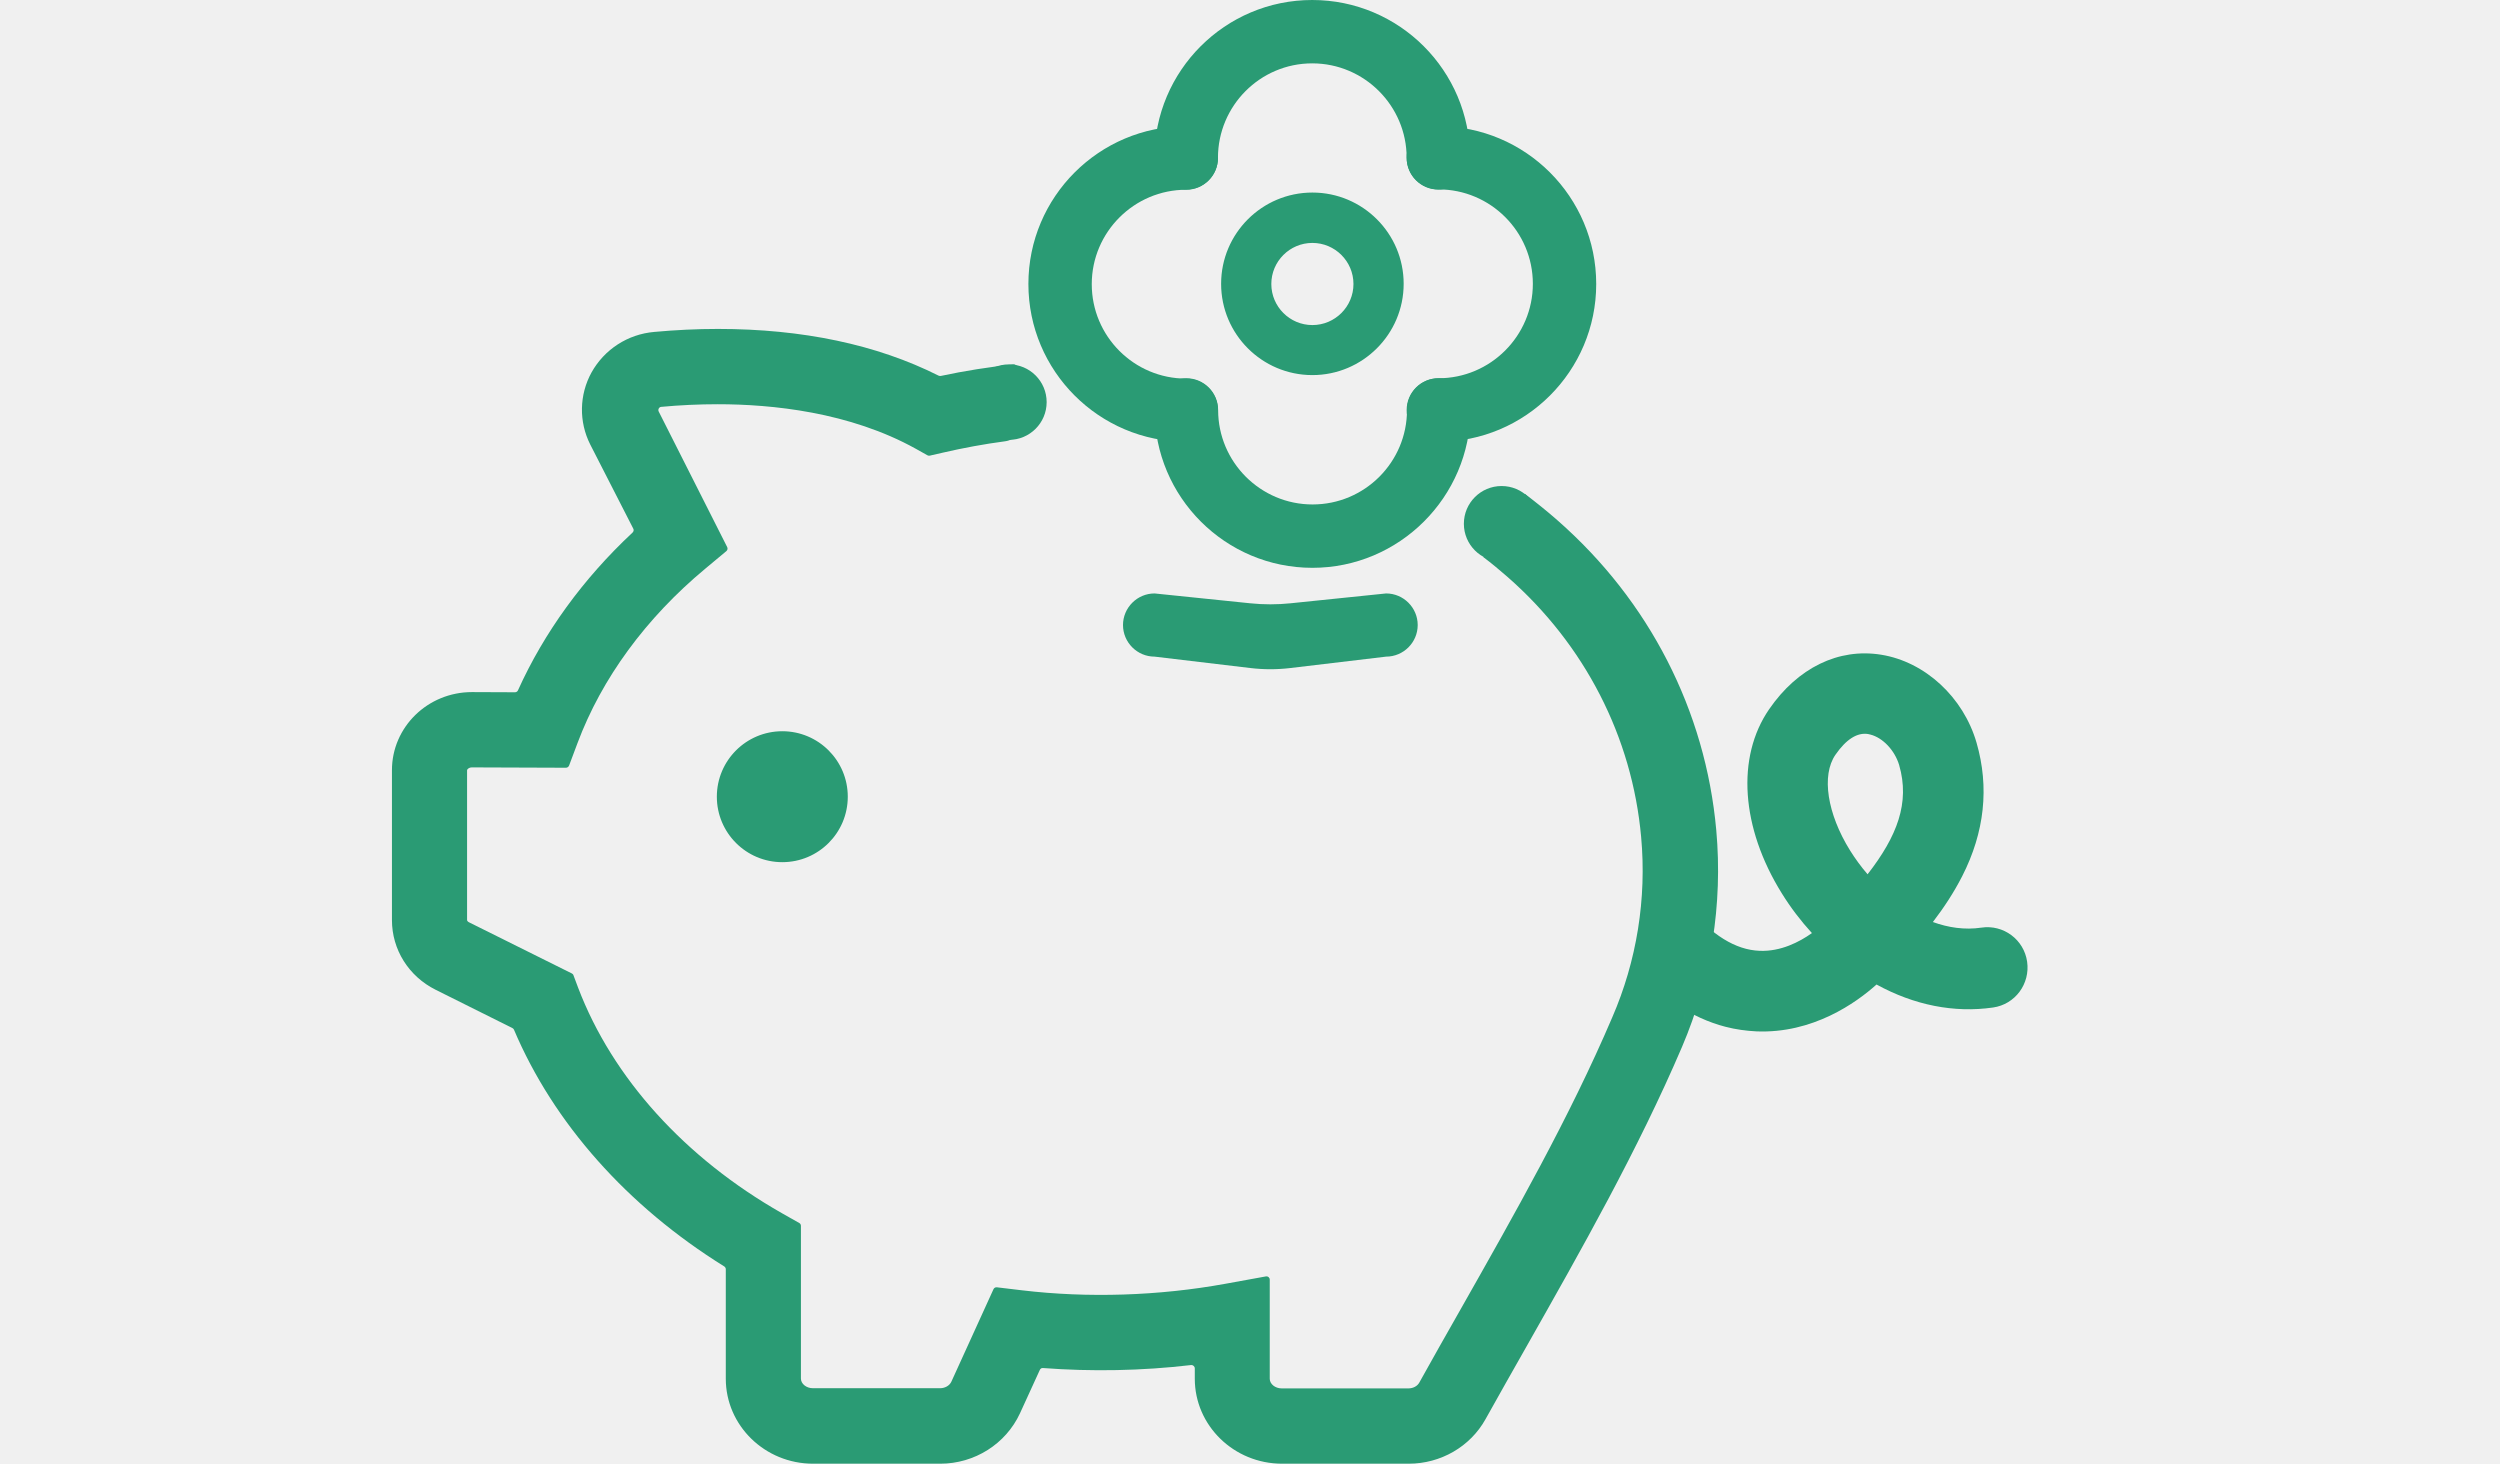
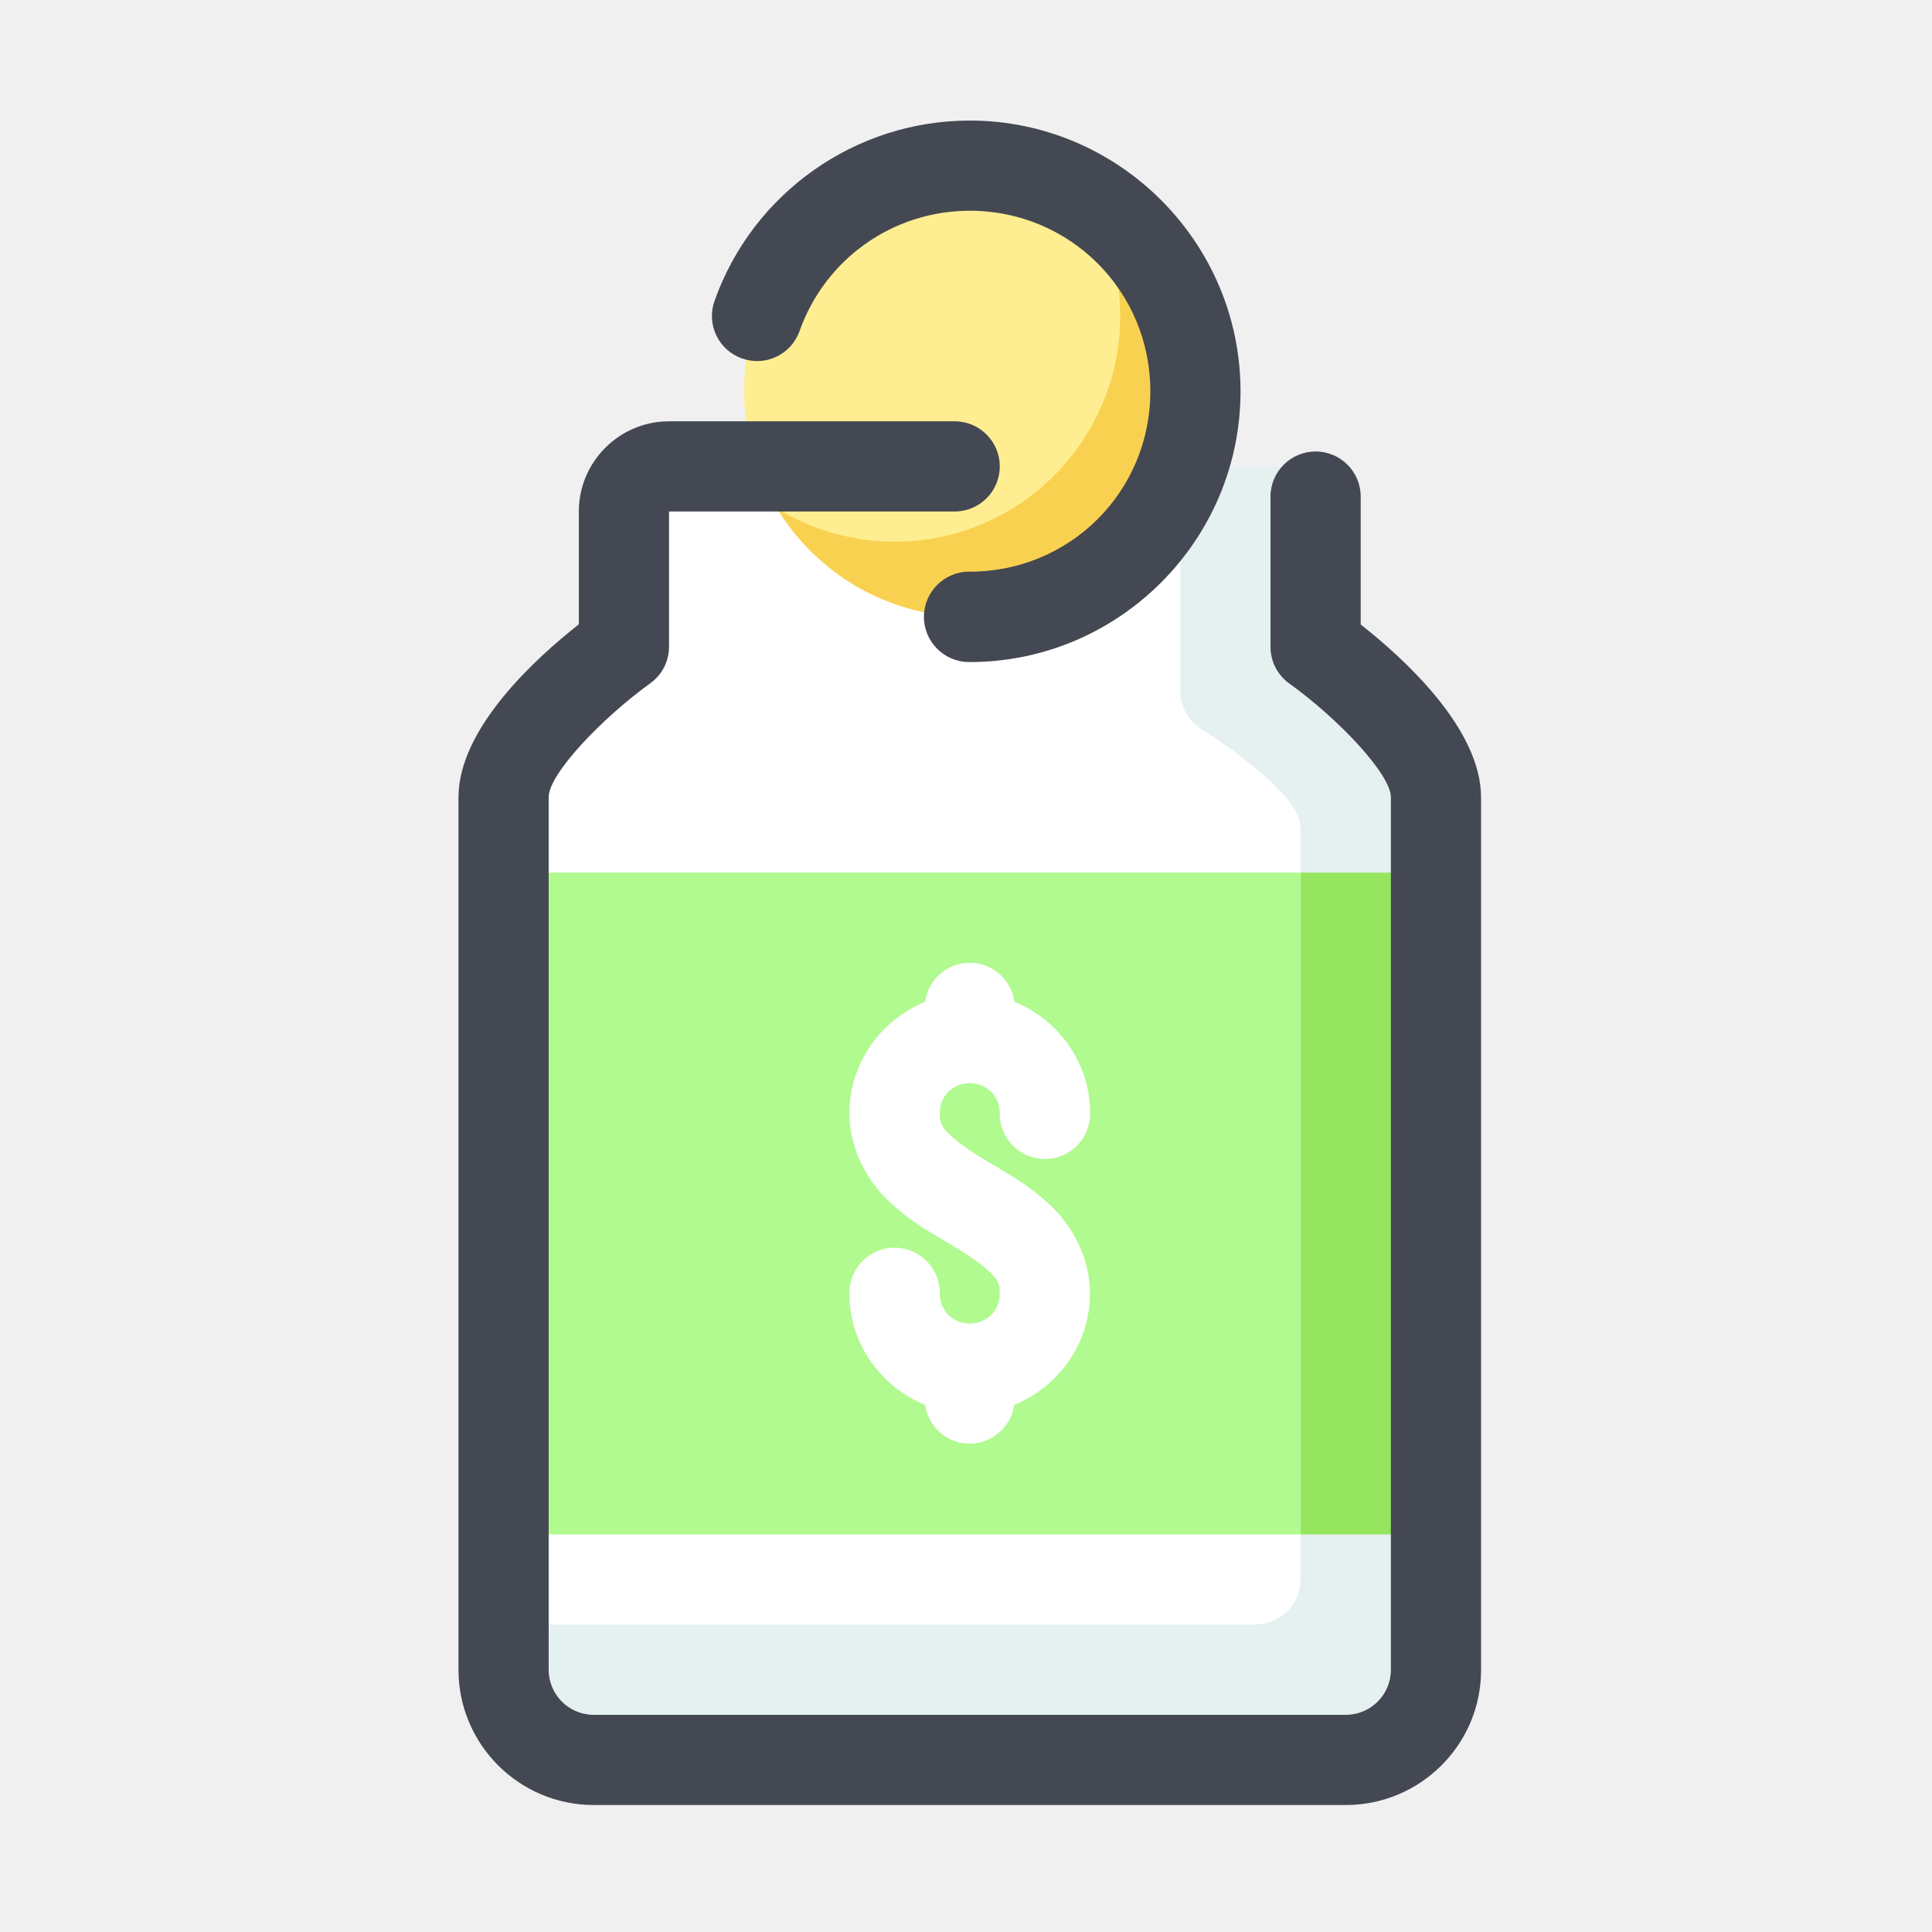
- <svg xmlns="http://www.w3.org/2000/svg" t="1677311986267" class="icon" viewBox="0 0 1749 1024" version="1.1" p-id="1963" width="341.602" height="200">
-   <path d="M1066.733 345.427c7.859 6.017 15.595 12.157 22.963 18.665 64.1 56.241 103.517 133.111 111.008 216.736 4.666 51.697-3.684 104.131-23.945 151.531-30.822 72.082-70.485 141.953-108.798 209.614-9.701 17.069-19.279 34.015-28.734 50.961-10.683 19.156-31.313 31.068-53.662 31.068h-88.659c-33.646 0-61.03-26.647-61.03-59.434v-7.245c0-1.351-1.228-2.456-2.579-2.333-34.383 4.052-69.626 4.666-103.64 2.088-0.982-0.123-1.842 0.491-2.21 1.351l-13.876 30.331c-9.947 21.489-31.804 35.243-55.75 35.243h-89.027c-33.646 0-61.03-26.647-61.03-59.434v-76.625c0-0.737-0.368-1.474-1.105-1.965-67.784-42.119-119.358-100.202-147.11-165.652-0.246-0.491-0.614-0.86-1.105-1.105L304.781 692.449c-18.911-9.455-30.576-28.12-30.576-48.75v-104.868c0-30.208 25.05-54.644 55.995-54.644l30.085 0.123c0.86 0 1.719-0.491 2.088-1.351 18.174-40.277 45.435-77.976 80.186-110.394 0.737-0.737 0.982-1.842 0.491-2.702l-30.085-58.82c-8.105-15.964-7.736-34.874 0.86-50.469 8.964-16.086 25.296-26.77 43.961-28.366 14.736-1.351 29.594-2.088 44.452-2.088 59.188 0 111.131 10.929 154.355 32.664 0.491 0.246 0.982 0.246 1.474 0.246 16.7-3.561 33.646-6.263 50.961-8.105 1.351-0.123 2.456 0.86 2.579 2.088l2.824 38.067c0.491 6.754-4.421 12.771-11.174 13.63-14.858 1.965-29.348 4.666-43.716 7.982l-9.087 2.088c-0.614 0.123-1.105 0-1.596-0.246l-8.105-4.543c-46.417-25.787-100.939-31.19-138.637-31.19-13.139 0-26.401 0.614-39.54 1.842-1.596 0.123-2.456 1.965-1.719 3.316l47.891 94.799c0.491 0.982 0.246 2.088-0.614 2.824l-14.736 12.28c-41.505 34.506-72.45 76.748-89.396 122.06l-5.894 15.718c-0.368 0.86-1.228 1.474-2.21 1.474l-65.696-0.246c-2.21 0-3.438 1.351-3.438 1.965v104.868c0 0.491 0.614 1.228 1.474 1.596l71.836 35.734c0.491 0.246 0.982 0.737 1.105 1.228l3.316 8.841c23.945 62.872 74.537 118.99 142.567 157.671l12.157 6.877c0.737 0.368 1.105 1.228 1.105 1.965v106.833c0 3.684 3.807 6.754 8.35 6.754h89.027c3.438 0 6.631-1.842 7.859-4.543l29.471-64.714c0.368-0.86 1.351-1.474 2.333-1.351l17.437 2.088c46.171 5.526 95.904 3.929 142.444-4.543l28.366-5.157c1.474-0.246 2.702 0.86 2.702 2.21v69.38c0 3.684 3.807 6.754 8.35 6.754h88.659c3.316 0 6.263-1.596 7.613-4.052 9.455-17.069 19.156-34.137 28.857-51.206 37.576-66.31 76.502-134.831 106.096-204.211 17.192-39.54 24.191-83.256 20.261-126.235-6.263-69.994-39.418-134.585-93.325-181.862-5.526-4.789-11.174-9.578-17.069-13.999l28.98-44.33z" fill="#2A9B74" p-id="1964" />
-   <path d="M501.501 557.373c0 25.296 20.507 45.803 45.803 45.803 25.296 0 45.803-20.507 45.803-45.803 0-25.296-20.507-45.803-45.803-45.803-25.296 0-45.803 20.507-45.803 45.803M1172.707 702.642c11.052 7.368 22.595 12.648 34.506 15.718 7.122 1.842 14.367 2.824 21.612 3.193 39.418 1.596 69.626-19.893 83.993-32.787 26.401 14.49 54.399 20.016 81.537 16.086 15.472-2.21 26.033-16.578 23.823-32.05-2.21-15.472-16.578-26.156-32.05-23.823-11.543 1.719-23.086 0-33.892-3.929 7.736-10.069 14.736-20.753 20.507-32.05 15.718-30.822 19.033-62.258 10.069-93.325-9.21-31.927-36.102-56.732-66.801-61.644-29.717-4.789-58.328 9.087-78.344 38.19-23.086 33.523-19.647 82.888 8.841 128.691 6.14 9.947 13.262 19.279 21.121 27.875-8.841 6.263-21.858 13.016-36.593 12.402-16.823-0.614-33.646-11.052-50.224-31.068m125.744-22.472c-4.543-5.28-8.596-10.806-12.28-16.7-15.964-25.664-20.139-52.557-10.192-66.924 7.491-10.806 15.227-15.718 22.84-14.49 0.491 0.123 1.105 0.246 1.596 0.368 8.719 2.21 17.069 11.052 20.139 21.367 7.613 26.278-1.351 49.733-22.103 76.379z m0 0" fill="#2A9B74" p-id="1965" />
-   <path d="M969.724 459.382l-67.047 7.982c-9.21 1.105-18.665 1.105-27.875 0l-67.047-7.982c-12.157 0-22.103-9.947-22.103-22.103s9.947-22.103 22.103-22.103l66.801 6.877c9.455 0.982 18.911 0.982 28.366 0l66.801-6.877c12.157 0 22.103 9.947 22.103 22.103s-9.947 22.103-22.103 22.103z" fill="#2A9B74" p-id="1966" />
-   <path d="M829.859 309.079c-60.907 0-110.394-49.487-110.394-110.394S768.952 88.291 829.859 88.291c12.28 0 22.226 9.947 22.226 22.226s-9.947 22.226-22.226 22.226C793.511 132.743 763.794 162.337 763.794 198.808s29.594 66.065 66.065 66.065c12.28 0 22.226 9.947 22.226 22.226 0 12.034-9.947 21.981-22.226 21.981z" fill="#2A9B74" p-id="1967" />
-   <path d="M1006.317 132.62c-12.28 0-22.226-9.947-22.226-22.226 0-36.348-29.594-66.065-66.065-66.065S852.085 74.046 852.085 110.394c0 12.28-9.947 22.226-22.226 22.226-12.28 0-22.226-9.947-22.226-22.226 0-60.907 49.487-110.394 110.394-110.394s110.394 49.487 110.394 110.394c0.123 12.28-9.824 22.226-22.103 22.226zM918.149 397.247c-60.907 0-110.394-49.487-110.394-110.394 0-12.28 9.947-22.226 22.226-22.226 12.28 0 22.226 9.947 22.226 22.226 0 36.348 29.594 66.065 66.065 66.065s66.065-29.594 66.065-66.065c0-12.28 9.947-22.226 22.226-22.226s22.226 9.947 22.226 22.226c-0.246 60.907-49.855 110.394-110.64 110.394z" fill="#2A9B74" p-id="1968" />
-   <path d="M1006.317 309.079c-12.28 0-22.226-9.947-22.226-22.226 0-12.28 9.947-22.226 22.226-22.226 36.348 0 66.065-29.594 66.065-66.065S1042.788 132.497 1006.317 132.497c-12.28 0-22.226-9.947-22.226-22.226S994.038 88.291 1006.317 88.291c60.907 0 110.394 49.487 110.394 110.394s-49.487 110.394-110.394 110.394zM918.149 262.416c-35.243 0-63.854-28.612-63.854-63.854s28.612-63.854 63.854-63.854 63.854 28.612 63.854 63.854-28.734 63.854-63.854 63.854z m0-92.466c-15.841 0-28.734 12.894-28.734 28.734s12.894 28.734 28.734 28.734 28.734-12.894 28.734-28.734-12.894-28.734-28.734-28.734z" fill="#2A9B74" p-id="1969" />
-   <path d="M705.834 281.327m-26.401 0a26.401 26.401 0 1 0 52.802 0 26.401 26.401 0 1 0-52.802 0Z" fill="#2A9B74" p-id="1970" />
-   <path d="M1050.524 366.425m-26.401 0a26.401 26.401 0 1 0 52.802 0 26.401 26.401 0 1 0-52.802 0Z" fill="#2A9B74" p-id="1971" />
+ <svg xmlns="http://www.w3.org/2000/svg" t="1677551782858" class="icon" viewBox="0 0 1024 1024" version="1.1" p-id="2734" width="200" height="200">
+   <path d="M697.4 342.9s63.8 45.7 63.8 79.7V885c0 26.4-21.4 47.8-47.8 47.8H314.7c-26.4 0-47.8-21.4-47.8-47.8V422.6c0-34 63.8-79.7 63.8-79.7v-83.7c0-6.6 5.4-12 12-12h342.8c6.6 0 12 5.4 12 12v83.7z" fill="#FFFFFF" p-id="2735" />
+   <path d="M514 207.4m-119.6 0a119.6 119.6 0 1 0 239.2 0 119.6 119.6 0 1 0-239.2 0Z" fill="#FFEE91" p-id="2736" />
+   <path d="M576.2 105.4c11.4 18.7 17.5 40.2 17.5 62.1 0 66-53.5 119.6-119.6 119.6-22 0-43.5-6.1-62.2-17.6 21.7 35.7 60.4 57.4 102.1 57.5 66 0 119.6-53.5 119.6-119.6-0.1-41.7-21.8-80.3-57.4-102z" fill="#F9D151" p-id="2737" />
+   <path d="M266.9 462.5h494.3v350.8H266.9z" fill="#B0FA90" p-id="2738" />
+   <path d="M625.6 247.2v119c0 8.1 4 15.6 10.8 20 18.2 11.7 52.9 36.3 52.9 52.3v398.6c0 13.2-10.7 23.9-23.9 23.9H266.9v24c0 26.4 21.4 47.8 47.8 47.8h398.6c26.4 0 47.8-21.4 47.8-47.8V422.6c0-34-63.8-79.7-63.8-79.7v-83.7c0-6.6-5.4-12-12-12h-59.7z" fill="#E5F0F1" p-id="2739" />
+   <path d="M689.4 462.5v350.8h71.7V462.5h-71.7z" fill="#95E55F" p-id="2740" />
+   <path d="M513.6 510.3c-11.8 0.2-21.7 9-23.3 20.7-23.4 9.5-40.1 32.5-40.1 59 0 18.6 9 34.8 19.5 45.3s22 17.1 32 23 18.3 11.4 22.8 15.8c4.5 4.5 5.4 6.2 5.4 11.5 0 9.1-6.9 15.9-15.9 15.9-9.1 0-15.9-6.9-15.9-15.9 0.2-13.2-10.4-24.1-23.6-24.3-13.2-0.2-24.1 10.4-24.3 23.6v0.7c0 26.6 16.7 49.5 40.1 59 1.9 13.1 14 22.2 27 20.3 10.5-1.5 18.8-9.8 20.3-20.3 23.4-9.5 40.1-32.5 40.1-59 0-18.6-9-34.8-19.5-45.3s-22-17.1-32-23-18.2-11.3-22.7-15.8-5.4-6.2-5.4-11.5c0-9.1 6.9-15.9 15.9-15.9 9.1 0 15.9 6.9 15.9 15.9-0.2 13.2 10.4 24.1 23.6 24.3 13.2 0.2 24.1-10.4 24.3-23.6v-0.7c0-26.6-16.7-49.5-40.1-59-1.7-12-12-20.9-24.1-20.7z" fill="#FFFFFF" p-id="2741" />
+   <path d="M713.3 956.7H314.7c-39.6 0-71.7-32.2-71.7-71.7V422.6c0-36.5 40.9-73.7 63.8-91.7v-59.8c0-26.4 21.5-47.8 47.8-47.8H506c13.2 0 23.9 10.7 23.9 23.9s-10.7 23.9-23.9 23.9H354.6v71.7c0 7.7-3.7 14.9-10 19.4-25.4 18.3-53.8 48-53.8 60.3V885c0 13.2 10.7 23.9 23.9 23.9h398.6c13.2 0 23.9-10.7 23.9-23.9V422.6c0-12.4-28.4-42.1-53.8-60.3-6.3-4.5-10-11.7-10-19.4v-79.7c0-13.2 10.7-23.9 23.9-23.9s23.9 10.7 23.9 23.9V331c22.8 17.9 63.8 55.1 63.8 91.7V885c0.1 39.5-32.1 71.7-71.7 71.7z" fill="#444852" p-id="2742" />
+   <path d="M514 63.9c-60.7 0-115 38.4-135.3 95.6-4.4 12.5 2.1 26.1 14.6 30.5s26.1-2.1 30.5-14.6c13.6-38.3 49.6-63.7 90.2-63.7 53.1 0 95.7 42.5 95.7 95.7S567.1 303 514 303c-13.2-0.2-24.1 10.4-24.3 23.6-0.2 13.2 10.4 24.1 23.6 24.3h0.7c79 0 143.5-64.5 143.5-143.5S593 63.9 514 63.9z" fill="#444852" p-id="2743" />
</svg>
